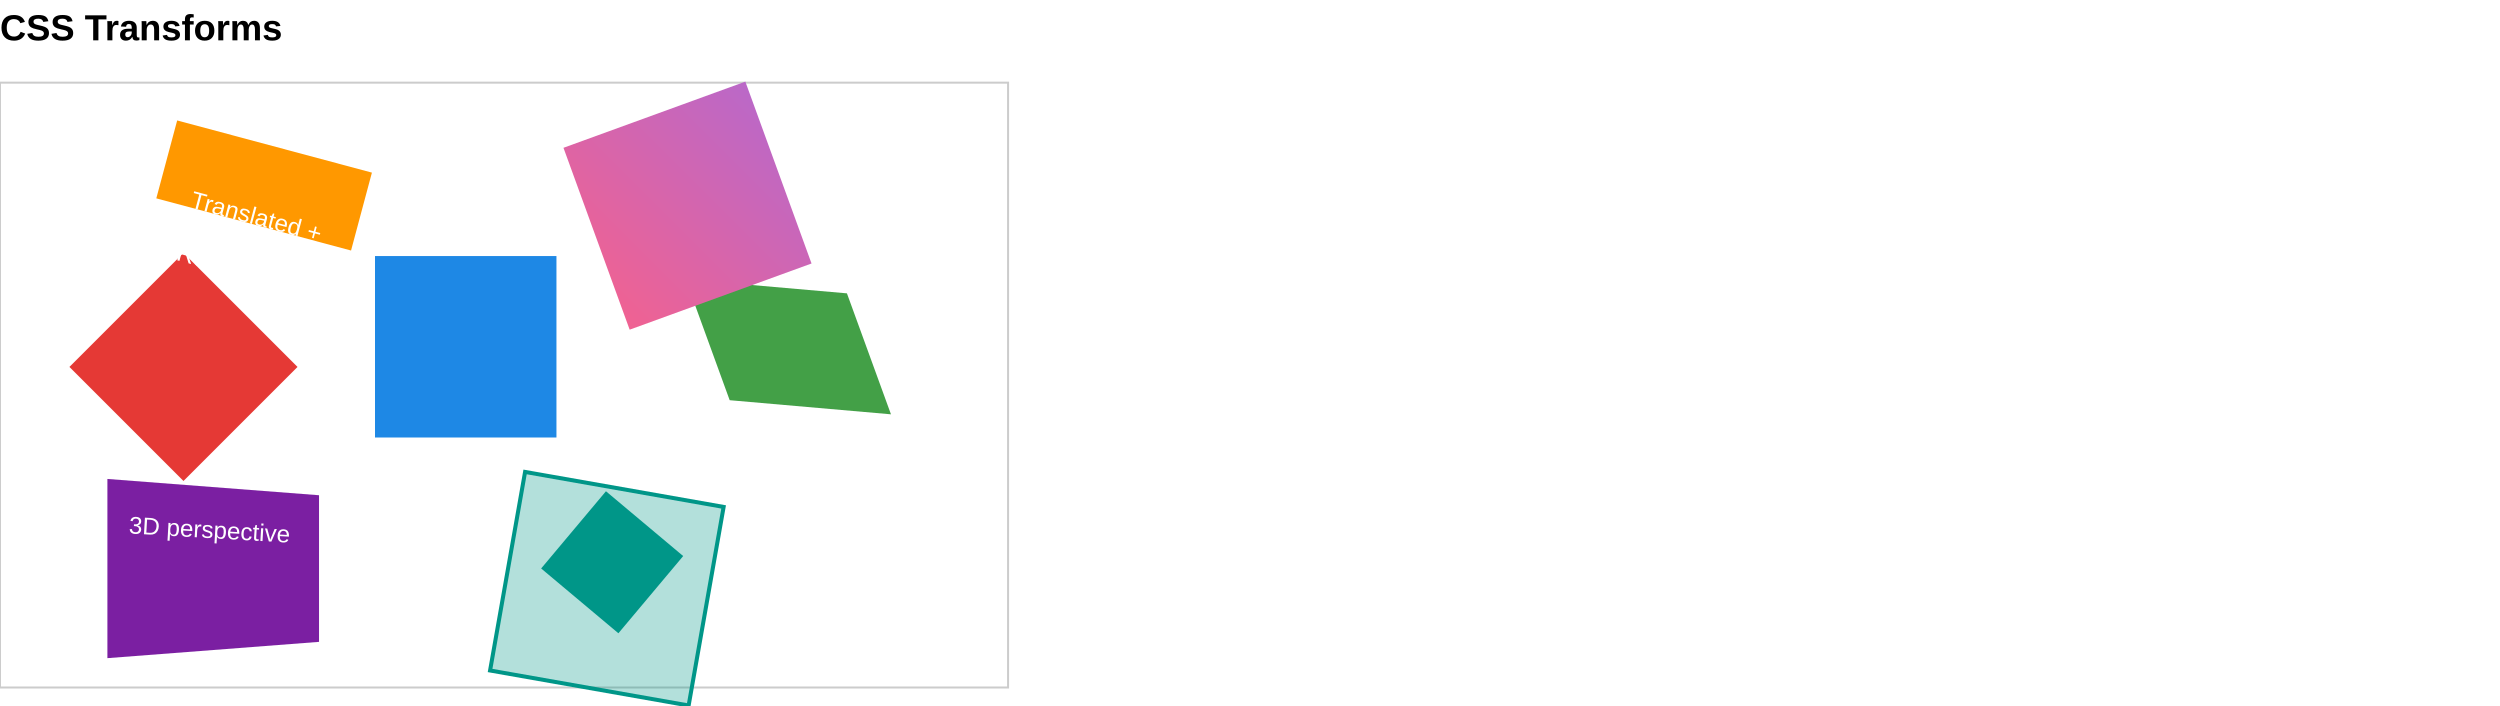
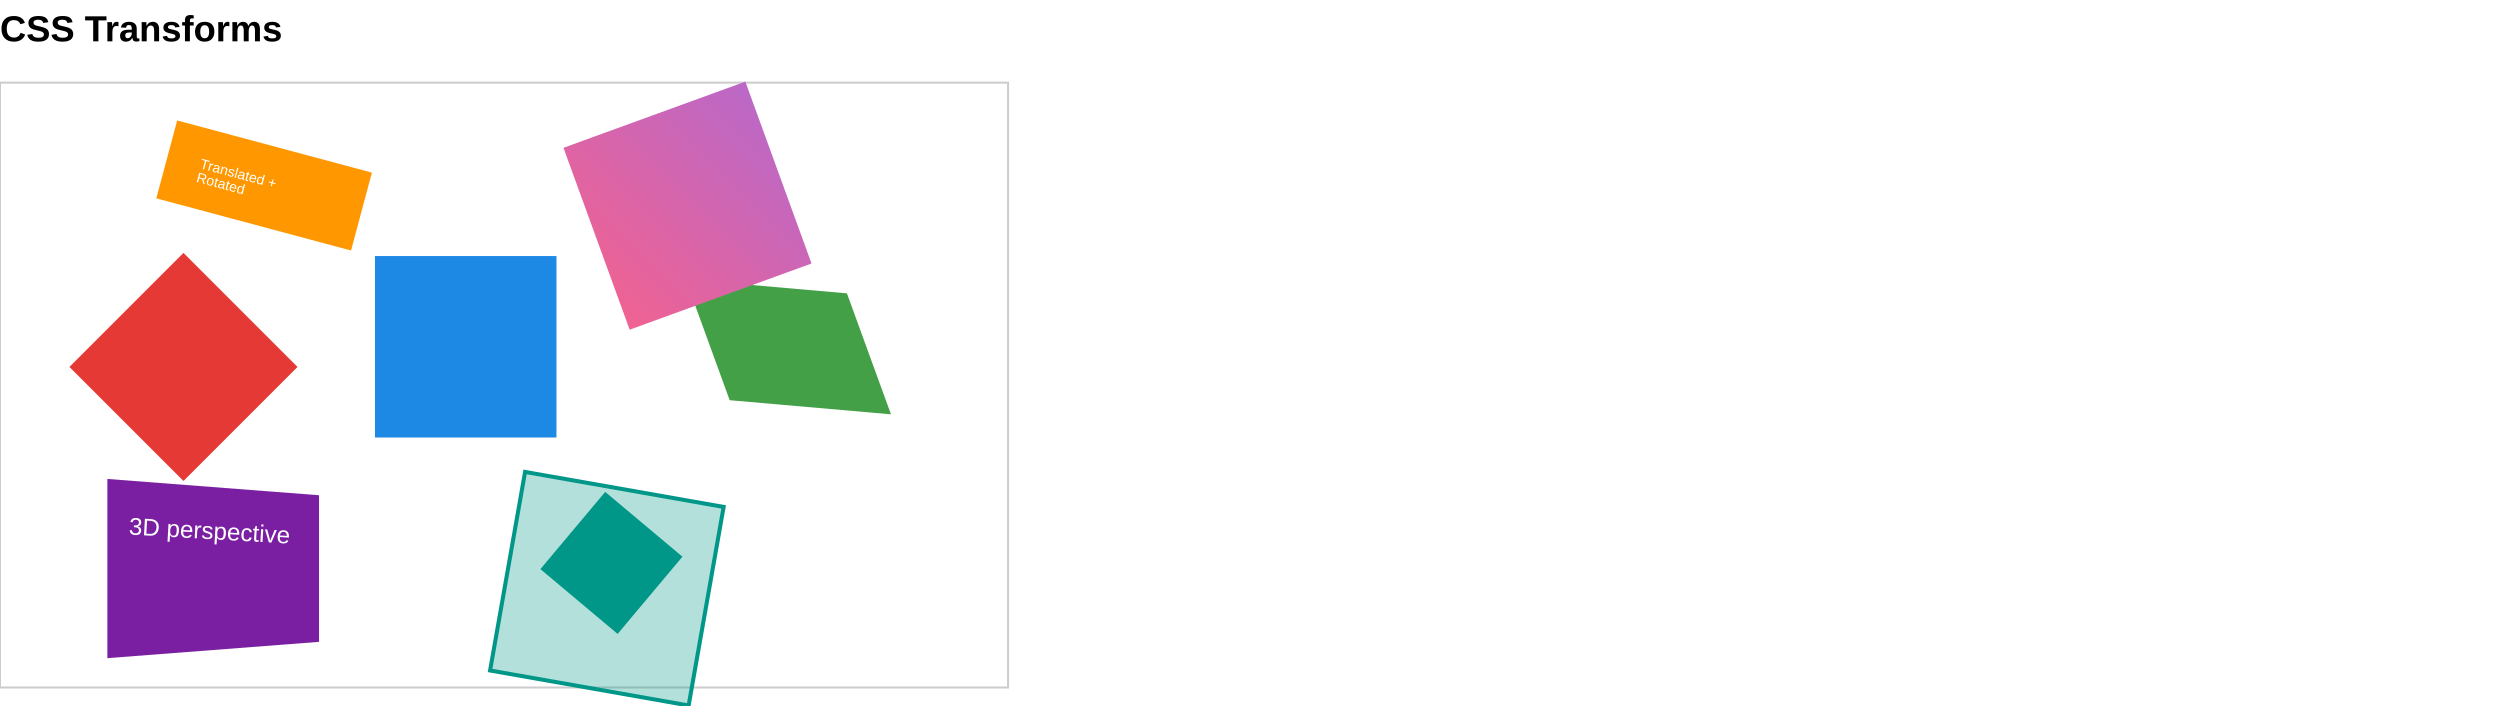
<svg xmlns="http://www.w3.org/2000/svg" width="1240" height="350" viewBox="0 0 1240 350">
  <defs>
    <linearGradient id="lg1" x1="279.48" y1="130.69" x2="369.69" y2="40.48" gradientUnits="userSpaceOnUse">
      <stop offset="0%" stop-color="rgb(240, 98, 146)" />
      <stop offset="100%" stop-color="rgb(186, 104, 200)" />
    </linearGradient>
  </defs>
  <path d="M0,0 L1240,0 L1240,341 L0,341 Z" fill="none" />
  <path d="M0,0 L1240,0 L1240,21 L0,21 Z" fill="none" />
-   <text x="0" y="20" fill="rgb(0, 0, 0)" font-weight="700" font-size="18px" font-family="Arial">CSS Transforms</text>
+   <text x="0" y="20.5" fill="rgb(0, 0, 0)" font-weight="700" font-size="18px" font-family="Arial">CSS Transforms</text>
  <path d="M0,41 L500,41 L500,341 L0,341 Z" fill="none" stroke="rgb(204, 204, 204)" stroke-width="1" />
  <path d="M91,125.43 L147.57,182 L91,238.57 L34.43,182 Z" fill="rgb(229, 57, 53)" />
  <path d="M186,127 L276,127 L276,217 L186,217 Z" fill="rgb(30, 136, 229)" />
  <path d="M340.08,138.5 L420.08,145.5 L441.92,205.5 L361.92,198.5 Z" fill="rgb(67, 160, 71)" />
  <path d="M87.88,59.74 L184.47,85.62 L174.12,124.26 L77.53,98.38 Z" fill="rgb(255, 152, 0)" />
-   <text x="93.95" y="102.78" fill="rgb(255, 255, 255)" font-size="12px" font-family="Arial" transform="rotate(15,93.95,102.78)">Translated +</text>
-   <text x="86.96" y="128.86" fill="rgb(255, 255, 255)" font-size="12px" font-family="Arial" transform="rotate(15,86.96,128.86)">Rotated</text>
-   <path d="M53.27,237.56 L158.24,245.64 L158.24,318.36 L53.27,326.44 Z" fill="rgb(123, 31, 162)" />
-   <text x="63.76" y="264.55" fill="rgb(255, 255, 255)" font-size="12px" font-family="Arial" transform="rotate(3.3,63.76,264.55)">3D perspective</text>
+   <text x="98.85" y="83.39" fill="rgb(255, 255, 255)" font-size="7px" font-family="Arial" transform="rotate(15,98.85,83.39)">Translated +</text>
+   <text x="97.04" y="90.15" fill="rgb(255, 255, 255)" font-size="7px" font-family="Arial" transform="rotate(15,97.04,90.15)">Rotated</text>
+   <path d="M53.26,237.56 L158.24,245.64 L158.24,318.36 L53.26,326.44 Z" fill="rgb(123, 31, 162)" />
+   <text x="63.76" y="265.09" fill="rgb(255, 255, 255)" font-size="12px" font-family="Arial" transform="rotate(3.25,63.76,265.09)">3D perspective</text>
  <path d="M260.44,234.08 L358.92,251.44 L341.56,349.92 L243.08,332.56 Z" fill="rgba(0, 150, 136, 0.3)" stroke="rgb(0, 150, 136)" stroke-width="2" />
-   <path d="M300.55,243.66 L338.86,275.8 L306.72,314.1 L268.41,281.96 Z" fill="rgb(0, 150, 136)" />
+   <path d="M300.18,243.98 L338.48,276.12 L306.34,314.42 L268.04,282.28 Z" fill="rgb(0, 150, 136)" />
  <path d="M279.48,73.31 L369.69,40.48 L402.52,130.69 L312.31,163.52 Z" fill="url(#lg1)" />
</svg>
